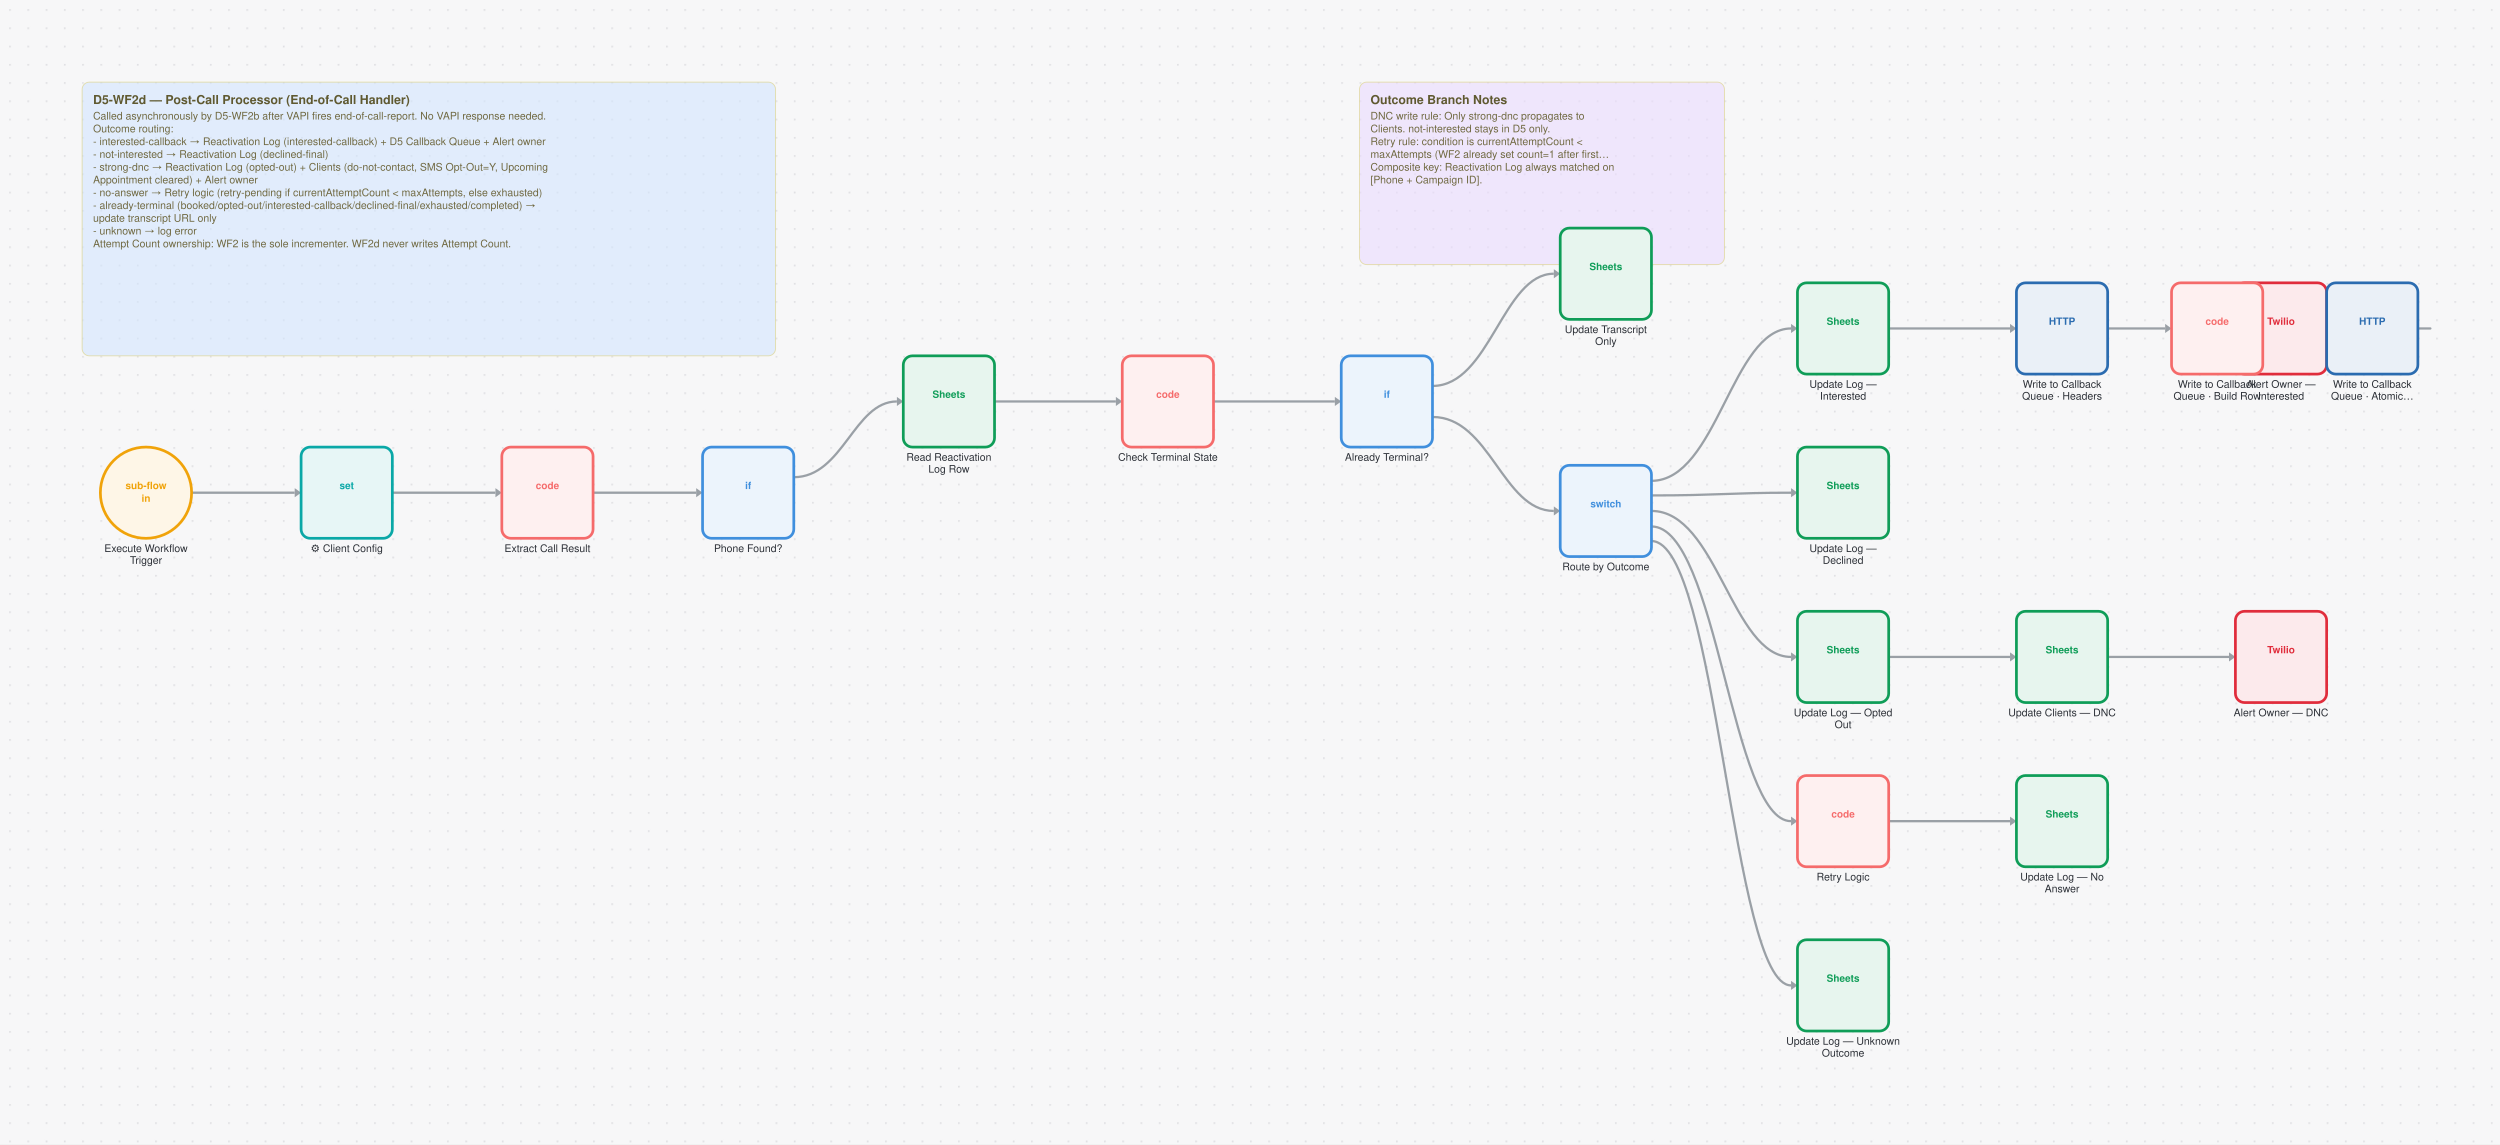
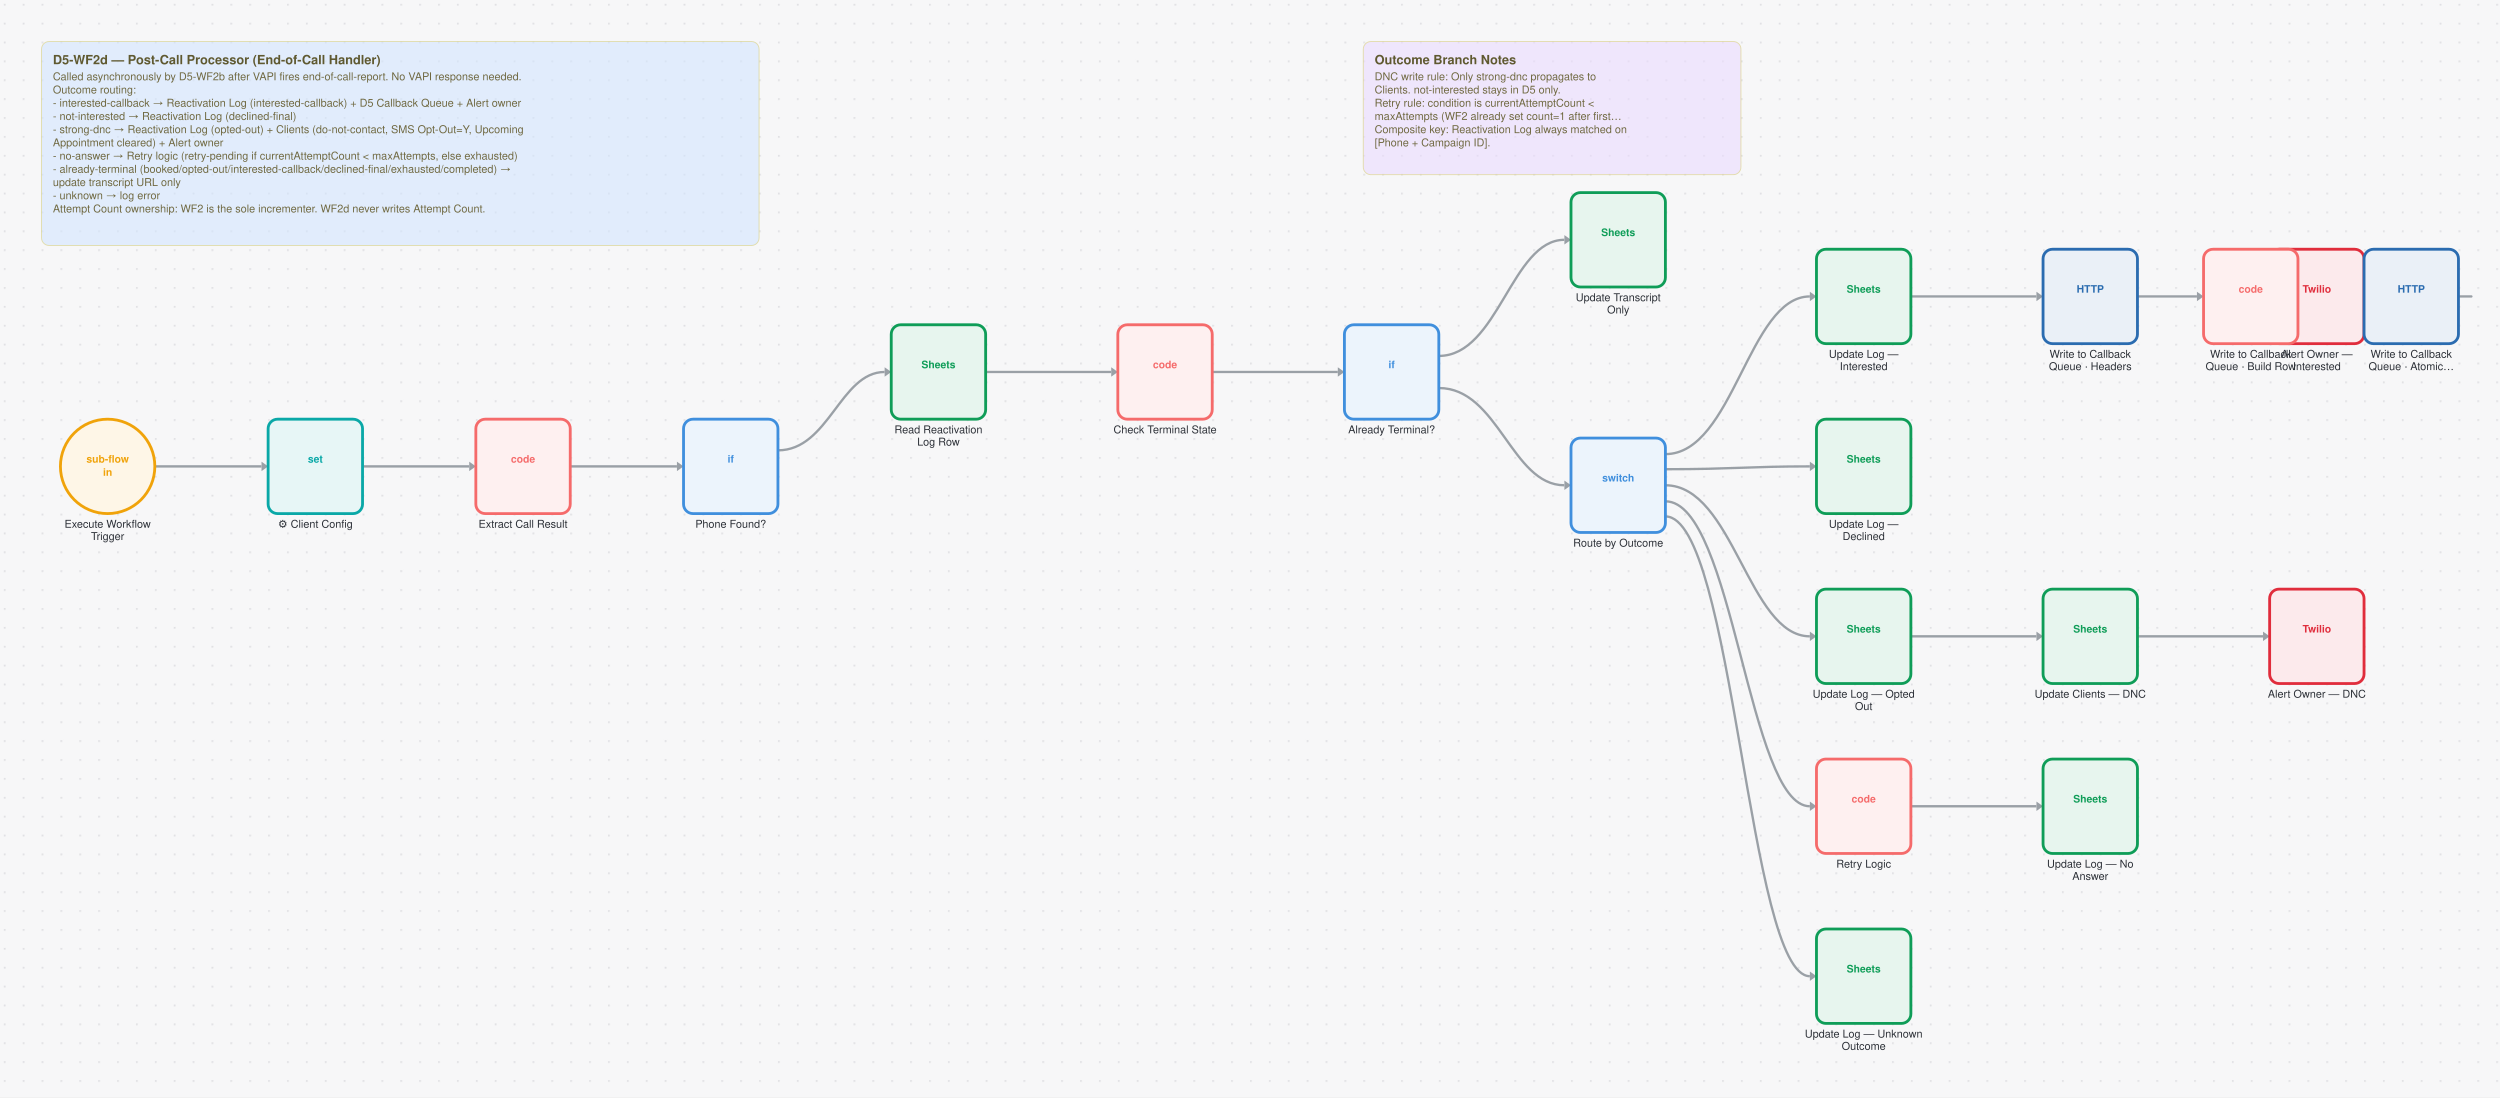
- <svg xmlns="http://www.w3.org/2000/svg" viewBox="-30 -10 2740 1254" width="1600" font-family="-apple-system,BlinkMacSystemFont,Segoe UI,Helvetica,Arial,sans-serif">
-   <rect x="-30" y="-10" width="2740" height="1254" fill="#f7f7f8" />
+ <svg xmlns="http://www.w3.org/2000/svg" viewBox="16 36.0 2648 1162.0" width="1600" font-family="-apple-system,BlinkMacSystemFont,Segoe UI,Helvetica,Arial,sans-serif">
+   <rect x="16" y="36.0" width="2648" height="1162.0" fill="#f7f7f8" />
  <defs>
    <pattern id="g" width="20" height="20" patternUnits="userSpaceOnUse">
      <circle cx="1" cy="1" r="1" fill="#dcdce0" />
    </pattern>
  </defs>
-   <rect x="-30" y="-10" width="2740" height="1254" fill="url(#g)" />
-   <rect x="60" y="80" width="760" height="300" rx="8" fill="#cfe4ff" fill-opacity="0.55" stroke="#d8cf7a" stroke-opacity="0.6" />
-   <text x="72" y="104" font-size="13.5" font-weight="700" fill="#5f5930">D5-WF2d — Post-Call Processor (End-of-Call Handler)</text>
-   <text x="72" y="121" font-size="11.5" fill="#6f6840">Called asynchronously by D5-WF2b after VAPI fires end-of-call-report. No VAPI response needed.</text>
-   <text x="72" y="135" font-size="11.5" fill="#6f6840">Outcome routing:</text>
-   <text x="72" y="149" font-size="11.5" fill="#6f6840">- interested-callback → Reactivation Log (interested-callback) + D5 Callback Queue + Alert owner</text>
-   <text x="72" y="163" font-size="11.5" fill="#6f6840">- not-interested → Reactivation Log (declined-final)</text>
-   <text x="72" y="177" font-size="11.5" fill="#6f6840">- strong-dnc → Reactivation Log (opted-out) + Clients (do-not-contact, SMS Opt-Out=Y, Upcoming</text>
-   <text x="72" y="191" font-size="11.5" fill="#6f6840">Appointment cleared) + Alert owner</text>
-   <text x="72" y="205" font-size="11.5" fill="#6f6840">- no-answer → Retry logic (retry-pending if currentAttemptCount &lt; maxAttempts, else exhausted)</text>
-   <text x="72" y="219" font-size="11.5" fill="#6f6840">- already-terminal (booked/opted-out/interested-callback/declined-final/exhausted/completed) →</text>
-   <text x="72" y="233" font-size="11.5" fill="#6f6840">update transcript URL only</text>
-   <text x="72" y="247" font-size="11.5" fill="#6f6840">- unknown → log error</text>
-   <text x="72" y="261" font-size="11.5" fill="#6f6840">Attempt Count ownership: WF2 is the sole incrementer. WF2d never writes Attempt Count.</text>
-   <rect x="1460" y="80" width="400" height="200" rx="8" fill="#e8d9ff" fill-opacity="0.55" stroke="#d8cf7a" stroke-opacity="0.6" />
-   <text x="1472" y="104" font-size="13.5" font-weight="700" fill="#5f5930">Outcome Branch Notes</text>
-   <text x="1472" y="121" font-size="11.5" fill="#6f6840">DNC write rule: Only strong-dnc propagates to</text>
-   <text x="1472" y="135" font-size="11.5" fill="#6f6840">Clients. not-interested stays in D5 only.</text>
-   <text x="1472" y="149" font-size="11.5" fill="#6f6840">Retry rule: condition is currentAttemptCount &lt;</text>
-   <text x="1472" y="163" font-size="11.5" fill="#6f6840">maxAttempts (WF2 already set count=1 after first…</text>
-   <text x="1472" y="177" font-size="11.5" fill="#6f6840">Composite key: Reactivation Log always matched on</text>
-   <text x="1472" y="191" font-size="11.5" fill="#6f6840">[Phone + Campaign ID].</text>
+   <rect x="16" y="36.0" width="2648" height="1162.0" fill="url(#g)" />
+   <rect x="60" y="80.0" width="760" height="216" rx="8" fill="#cfe4ff" fill-opacity="0.55" stroke="#d8cf7a" stroke-opacity="0.6" />
+   <text x="72" y="104.0" font-size="13.5" font-weight="700" fill="#5f5930">D5-WF2d — Post-Call Processor (End-of-Call Handler)</text>
+   <text x="72" y="121.0" font-size="11.5" fill="#6f6840">Called asynchronously by D5-WF2b after VAPI fires end-of-call-report. No VAPI response needed.</text>
+   <text x="72" y="135.0" font-size="11.5" fill="#6f6840">Outcome routing:</text>
+   <text x="72" y="149.0" font-size="11.5" fill="#6f6840">- interested-callback → Reactivation Log (interested-callback) + D5 Callback Queue + Alert owner</text>
+   <text x="72" y="163.0" font-size="11.5" fill="#6f6840">- not-interested → Reactivation Log (declined-final)</text>
+   <text x="72" y="177.0" font-size="11.5" fill="#6f6840">- strong-dnc → Reactivation Log (opted-out) + Clients (do-not-contact, SMS Opt-Out=Y, Upcoming</text>
+   <text x="72" y="191.0" font-size="11.5" fill="#6f6840">Appointment cleared) + Alert owner</text>
+   <text x="72" y="205.0" font-size="11.5" fill="#6f6840">- no-answer → Retry logic (retry-pending if currentAttemptCount &lt; maxAttempts, else exhausted)</text>
+   <text x="72" y="219.0" font-size="11.5" fill="#6f6840">- already-terminal (booked/opted-out/interested-callback/declined-final/exhausted/completed) →</text>
+   <text x="72" y="233.0" font-size="11.5" fill="#6f6840">update transcript URL only</text>
+   <text x="72" y="247.0" font-size="11.5" fill="#6f6840">- unknown → log error</text>
+   <text x="72" y="261.0" font-size="11.5" fill="#6f6840">Attempt Count ownership: WF2 is the sole incrementer. WF2d never writes Attempt Count.</text>
+   <rect x="1460" y="80.0" width="400" height="141" rx="8" fill="#e8d9ff" fill-opacity="0.55" stroke="#d8cf7a" stroke-opacity="0.6" />
+   <text x="1472" y="104.0" font-size="13.5" font-weight="700" fill="#5f5930">Outcome Branch Notes</text>
+   <text x="1472" y="121.0" font-size="11.5" fill="#6f6840">DNC write rule: Only strong-dnc propagates to</text>
+   <text x="1472" y="135.0" font-size="11.5" fill="#6f6840">Clients. not-interested stays in D5 only.</text>
+   <text x="1472" y="149.0" font-size="11.5" fill="#6f6840">Retry rule: condition is currentAttemptCount &lt;</text>
+   <text x="1472" y="163.0" font-size="11.5" fill="#6f6840">maxAttempts (WF2 already set count=1 after first…</text>
+   <text x="1472" y="177.0" font-size="11.5" fill="#6f6840">Composite key: Reactivation Log always matched on</text>
+   <text x="1472" y="191.0" font-size="11.5" fill="#6f6840">[Phone + Campaign ID].</text>
  <g fill="none" stroke="#9aa0a6" stroke-width="2.5">
    <path d="M180,530 C234,530 246,530 293,530" />
    <path d="M293,525 L300,530 L293,535" fill="#9aa0a6" stroke="none" />
    <path d="M400,530 C454,530 466,530 513,530" />
    <path d="M513,525 L520,530 L513,535" fill="#9aa0a6" stroke="none" />
    <path d="M620,530 C674,530 686,530 733,530" />
    <path d="M733,525 L740,530 L733,535" fill="#9aa0a6" stroke="none" />
    <path d="M840,513 C894,513 906,430 953,430" />
    <path d="M953,425 L960,430 L953,435" fill="#9aa0a6" stroke="none" />
    <path d="M1060,430 C1123,430 1137,430 1193,430" />
    <path d="M1193,425 L1200,430 L1193,435" fill="#9aa0a6" stroke="none" />
    <path d="M1300,430 C1363,430 1377,430 1433,430" />
    <path d="M1433,425 L1440,430 L1433,435" fill="#9aa0a6" stroke="none" />
    <path d="M1540,413 C1603,413 1617,290 1673,290" />
    <path d="M1673,285 L1680,290 L1673,295" fill="#9aa0a6" stroke="none" />
    <path d="M1540,447 C1603,447 1617,550 1673,550" />
    <path d="M1673,545 L1680,550 L1673,555" fill="#9aa0a6" stroke="none" />
    <path d="M1780,517 C1852,517 1868,350 1933,350" />
    <path d="M1933,345 L1940,350 L1933,355" fill="#9aa0a6" stroke="none" />
    <path d="M1780,533 C1852,533 1868,530 1933,530" />
    <path d="M1933,525 L1940,530 L1933,535" fill="#9aa0a6" stroke="none" />
    <path d="M1780,550 C1852,550 1868,710 1933,710" />
    <path d="M1933,705 L1940,710 L1933,715" fill="#9aa0a6" stroke="none" />
    <path d="M1780,567 C1852,567 1868,890 1933,890" />
    <path d="M1933,885 L1940,890 L1933,895" fill="#9aa0a6" stroke="none" />
    <path d="M1780,583 C1852,583 1868,1070 1933,1070" />
    <path d="M1933,1065 L1940,1070 L1933,1075" fill="#9aa0a6" stroke="none" />
    <path d="M2040,350 C2103,350 2117,350 2173,350" />
    <path d="M2173,345 L2180,350 L2173,355" fill="#9aa0a6" stroke="none" />
    <path d="M2040,710 C2103,710 2117,710 2173,710" />
    <path d="M2173,705 L2180,710 L2173,715" fill="#9aa0a6" stroke="none" />
    <path d="M2280,710 C2343,710 2357,710 2413,710" />
    <path d="M2413,705 L2420,710 L2413,715" fill="#9aa0a6" stroke="none" />
    <path d="M2040,890 C2103,890 2117,890 2173,890" />
    <path d="M2173,885 L2180,890 L2173,895" fill="#9aa0a6" stroke="none" />
    <path d="M2280,350 C2320,350 2310,350 2343,350" />
    <path d="M2343,345 L2350,350 L2343,355" fill="#9aa0a6" stroke="none" />
    <path d="M2450,350 C2490,350 2480,350 2513,350" />
    <path d="M2513,345 L2520,350 L2513,355" fill="#9aa0a6" stroke="none" />
    <path d="M2620,350 C2710,350 2330,350 2413,350" />
    <path d="M2413,345 L2420,350 L2413,355" fill="#9aa0a6" stroke="none" />
  </g>
-   <rect x="80" y="480" width="100" height="100" rx="50" fill="#ffffff" stroke="#f0a30a" stroke-width="3" />
-   <rect x="80" y="480" width="100" height="100" rx="50" fill="#f0a30a" fill-opacity="0.10" />
+   <rect x="80" y="480.0" width="100" height="100" rx="50" fill="#ffffff" stroke="#f0a30a" stroke-width="3" />
+   <rect x="80" y="480.0" width="100" height="100" rx="50" fill="#f0a30a" fill-opacity="0.10" />
  <text x="130.0" y="526.0" font-size="11" text-anchor="middle" fill="#f0a30a" font-weight="700">sub-flow</text>
  <text x="130.0" y="540.0" font-size="11" text-anchor="middle" fill="#f0a30a" font-weight="700">in</text>
-   <text x="130.0" y="595" font-size="11.5" text-anchor="middle" fill="#2b2f36">Execute Workflow</text>
-   <text x="130.0" y="608" font-size="11.5" text-anchor="middle" fill="#2b2f36">Trigger</text>
-   <rect x="300" y="480" width="100" height="100" rx="10" fill="#ffffff" stroke="#0aa8a7" stroke-width="3" />
-   <rect x="300" y="480" width="100" height="100" rx="10" fill="#0aa8a7" fill-opacity="0.10" />
+   <text x="130.0" y="595.0" font-size="11.5" text-anchor="middle" fill="#2b2f36">Execute Workflow</text>
+   <text x="130.0" y="608.0" font-size="11.5" text-anchor="middle" fill="#2b2f36">Trigger</text>
+   <rect x="300" y="480.0" width="100" height="100" rx="10" fill="#ffffff" stroke="#0aa8a7" stroke-width="3" />
+   <rect x="300" y="480.0" width="100" height="100" rx="10" fill="#0aa8a7" fill-opacity="0.10" />
  <text x="350.0" y="526.0" font-size="11" text-anchor="middle" fill="#0aa8a7" font-weight="700">set</text>
-   <text x="350.0" y="595" font-size="11.5" text-anchor="middle" fill="#2b2f36">⚙️ Client Config</text>
-   <rect x="520" y="480" width="100" height="100" rx="10" fill="#ffffff" stroke="#f56b6b" stroke-width="3" />
-   <rect x="520" y="480" width="100" height="100" rx="10" fill="#f56b6b" fill-opacity="0.10" />
+   <text x="350.0" y="595.0" font-size="11.5" text-anchor="middle" fill="#2b2f36">⚙️ Client Config</text>
+   <rect x="520" y="480.0" width="100" height="100" rx="10" fill="#ffffff" stroke="#f56b6b" stroke-width="3" />
+   <rect x="520" y="480.0" width="100" height="100" rx="10" fill="#f56b6b" fill-opacity="0.10" />
  <text x="570.0" y="526.0" font-size="11" text-anchor="middle" fill="#f56b6b" font-weight="700">code</text>
-   <text x="570.0" y="595" font-size="11.5" text-anchor="middle" fill="#2b2f36">Extract Call Result</text>
-   <rect x="740" y="480" width="100" height="100" rx="10" fill="#ffffff" stroke="#408fdd" stroke-width="3" />
-   <rect x="740" y="480" width="100" height="100" rx="10" fill="#408fdd" fill-opacity="0.10" />
+   <text x="570.0" y="595.0" font-size="11.5" text-anchor="middle" fill="#2b2f36">Extract Call Result</text>
+   <rect x="740" y="480.0" width="100" height="100" rx="10" fill="#ffffff" stroke="#408fdd" stroke-width="3" />
+   <rect x="740" y="480.0" width="100" height="100" rx="10" fill="#408fdd" fill-opacity="0.10" />
  <text x="790.0" y="526.0" font-size="11" text-anchor="middle" fill="#408fdd" font-weight="700">if</text>
-   <text x="790.0" y="595" font-size="11.5" text-anchor="middle" fill="#2b2f36">Phone Found?</text>
-   <rect x="960" y="380" width="100" height="100" rx="10" fill="#ffffff" stroke="#0f9d58" stroke-width="3" />
-   <rect x="960" y="380" width="100" height="100" rx="10" fill="#0f9d58" fill-opacity="0.10" />
+   <text x="790.0" y="595.0" font-size="11.5" text-anchor="middle" fill="#2b2f36">Phone Found?</text>
+   <rect x="960" y="380.0" width="100" height="100" rx="10" fill="#ffffff" stroke="#0f9d58" stroke-width="3" />
+   <rect x="960" y="380.0" width="100" height="100" rx="10" fill="#0f9d58" fill-opacity="0.10" />
  <text x="1010.0" y="426.0" font-size="11" text-anchor="middle" fill="#0f9d58" font-weight="700">Sheets</text>
-   <text x="1010.0" y="495" font-size="11.5" text-anchor="middle" fill="#2b2f36">Read Reactivation</text>
-   <text x="1010.0" y="508" font-size="11.5" text-anchor="middle" fill="#2b2f36">Log Row</text>
-   <rect x="1200" y="380" width="100" height="100" rx="10" fill="#ffffff" stroke="#f56b6b" stroke-width="3" />
-   <rect x="1200" y="380" width="100" height="100" rx="10" fill="#f56b6b" fill-opacity="0.10" />
+   <text x="1010.0" y="495.0" font-size="11.5" text-anchor="middle" fill="#2b2f36">Read Reactivation</text>
+   <text x="1010.0" y="508.0" font-size="11.5" text-anchor="middle" fill="#2b2f36">Log Row</text>
+   <rect x="1200" y="380.0" width="100" height="100" rx="10" fill="#ffffff" stroke="#f56b6b" stroke-width="3" />
+   <rect x="1200" y="380.0" width="100" height="100" rx="10" fill="#f56b6b" fill-opacity="0.10" />
  <text x="1250.0" y="426.0" font-size="11" text-anchor="middle" fill="#f56b6b" font-weight="700">code</text>
-   <text x="1250.0" y="495" font-size="11.5" text-anchor="middle" fill="#2b2f36">Check Terminal State</text>
-   <rect x="1440" y="380" width="100" height="100" rx="10" fill="#ffffff" stroke="#408fdd" stroke-width="3" />
-   <rect x="1440" y="380" width="100" height="100" rx="10" fill="#408fdd" fill-opacity="0.10" />
+   <text x="1250.0" y="495.0" font-size="11.5" text-anchor="middle" fill="#2b2f36">Check Terminal State</text>
+   <rect x="1440" y="380.0" width="100" height="100" rx="10" fill="#ffffff" stroke="#408fdd" stroke-width="3" />
+   <rect x="1440" y="380.0" width="100" height="100" rx="10" fill="#408fdd" fill-opacity="0.10" />
  <text x="1490.0" y="426.0" font-size="11" text-anchor="middle" fill="#408fdd" font-weight="700">if</text>
-   <text x="1490.0" y="495" font-size="11.5" text-anchor="middle" fill="#2b2f36">Already Terminal?</text>
-   <rect x="1680" y="240" width="100" height="100" rx="10" fill="#ffffff" stroke="#0f9d58" stroke-width="3" />
-   <rect x="1680" y="240" width="100" height="100" rx="10" fill="#0f9d58" fill-opacity="0.10" />
+   <text x="1490.0" y="495.0" font-size="11.5" text-anchor="middle" fill="#2b2f36">Already Terminal?</text>
+   <rect x="1680" y="240.0" width="100" height="100" rx="10" fill="#ffffff" stroke="#0f9d58" stroke-width="3" />
+   <rect x="1680" y="240.0" width="100" height="100" rx="10" fill="#0f9d58" fill-opacity="0.10" />
  <text x="1730.0" y="286.0" font-size="11" text-anchor="middle" fill="#0f9d58" font-weight="700">Sheets</text>
-   <text x="1730.0" y="355" font-size="11.5" text-anchor="middle" fill="#2b2f36">Update Transcript</text>
-   <text x="1730.0" y="368" font-size="11.5" text-anchor="middle" fill="#2b2f36">Only</text>
-   <rect x="1680" y="500" width="100" height="100" rx="10" fill="#ffffff" stroke="#408fdd" stroke-width="3" />
-   <rect x="1680" y="500" width="100" height="100" rx="10" fill="#408fdd" fill-opacity="0.10" />
+   <text x="1730.0" y="355.0" font-size="11.5" text-anchor="middle" fill="#2b2f36">Update Transcript</text>
+   <text x="1730.0" y="368.0" font-size="11.5" text-anchor="middle" fill="#2b2f36">Only</text>
+   <rect x="1680" y="500.0" width="100" height="100" rx="10" fill="#ffffff" stroke="#408fdd" stroke-width="3" />
+   <rect x="1680" y="500.0" width="100" height="100" rx="10" fill="#408fdd" fill-opacity="0.10" />
  <text x="1730.0" y="546.0" font-size="11" text-anchor="middle" fill="#408fdd" font-weight="700">switch</text>
-   <text x="1730.0" y="615" font-size="11.5" text-anchor="middle" fill="#2b2f36">Route by Outcome</text>
-   <rect x="1940" y="300" width="100" height="100" rx="10" fill="#ffffff" stroke="#0f9d58" stroke-width="3" />
-   <rect x="1940" y="300" width="100" height="100" rx="10" fill="#0f9d58" fill-opacity="0.10" />
+   <text x="1730.0" y="615.0" font-size="11.5" text-anchor="middle" fill="#2b2f36">Route by Outcome</text>
+   <rect x="1940" y="300.0" width="100" height="100" rx="10" fill="#ffffff" stroke="#0f9d58" stroke-width="3" />
+   <rect x="1940" y="300.0" width="100" height="100" rx="10" fill="#0f9d58" fill-opacity="0.10" />
  <text x="1990.0" y="346.0" font-size="11" text-anchor="middle" fill="#0f9d58" font-weight="700">Sheets</text>
-   <text x="1990.0" y="415" font-size="11.5" text-anchor="middle" fill="#2b2f36">Update Log —</text>
-   <text x="1990.0" y="428" font-size="11.5" text-anchor="middle" fill="#2b2f36">Interested</text>
-   <rect x="2420" y="300" width="100" height="100" rx="10" fill="#ffffff" stroke="#e02d3c" stroke-width="3" />
-   <rect x="2420" y="300" width="100" height="100" rx="10" fill="#e02d3c" fill-opacity="0.10" />
+   <text x="1990.0" y="415.0" font-size="11.5" text-anchor="middle" fill="#2b2f36">Update Log —</text>
+   <text x="1990.0" y="428.0" font-size="11.5" text-anchor="middle" fill="#2b2f36">Interested</text>
+   <rect x="2420" y="300.0" width="100" height="100" rx="10" fill="#ffffff" stroke="#e02d3c" stroke-width="3" />
+   <rect x="2420" y="300.0" width="100" height="100" rx="10" fill="#e02d3c" fill-opacity="0.10" />
  <text x="2470.0" y="346.0" font-size="11" text-anchor="middle" fill="#e02d3c" font-weight="700">Twilio</text>
-   <text x="2470.0" y="415" font-size="11.5" text-anchor="middle" fill="#2b2f36">Alert Owner —</text>
-   <text x="2470.0" y="428" font-size="11.5" text-anchor="middle" fill="#2b2f36">Interested</text>
-   <rect x="1940" y="480" width="100" height="100" rx="10" fill="#ffffff" stroke="#0f9d58" stroke-width="3" />
-   <rect x="1940" y="480" width="100" height="100" rx="10" fill="#0f9d58" fill-opacity="0.10" />
+   <text x="2470.0" y="415.0" font-size="11.5" text-anchor="middle" fill="#2b2f36">Alert Owner —</text>
+   <text x="2470.0" y="428.0" font-size="11.5" text-anchor="middle" fill="#2b2f36">Interested</text>
+   <rect x="1940" y="480.0" width="100" height="100" rx="10" fill="#ffffff" stroke="#0f9d58" stroke-width="3" />
+   <rect x="1940" y="480.0" width="100" height="100" rx="10" fill="#0f9d58" fill-opacity="0.10" />
  <text x="1990.0" y="526.0" font-size="11" text-anchor="middle" fill="#0f9d58" font-weight="700">Sheets</text>
-   <text x="1990.0" y="595" font-size="11.5" text-anchor="middle" fill="#2b2f36">Update Log —</text>
-   <text x="1990.0" y="608" font-size="11.5" text-anchor="middle" fill="#2b2f36">Declined</text>
-   <rect x="1940" y="660" width="100" height="100" rx="10" fill="#ffffff" stroke="#0f9d58" stroke-width="3" />
-   <rect x="1940" y="660" width="100" height="100" rx="10" fill="#0f9d58" fill-opacity="0.10" />
+   <text x="1990.0" y="595.0" font-size="11.5" text-anchor="middle" fill="#2b2f36">Update Log —</text>
+   <text x="1990.0" y="608.0" font-size="11.5" text-anchor="middle" fill="#2b2f36">Declined</text>
+   <rect x="1940" y="660.0" width="100" height="100" rx="10" fill="#ffffff" stroke="#0f9d58" stroke-width="3" />
+   <rect x="1940" y="660.0" width="100" height="100" rx="10" fill="#0f9d58" fill-opacity="0.10" />
  <text x="1990.0" y="706.0" font-size="11" text-anchor="middle" fill="#0f9d58" font-weight="700">Sheets</text>
-   <text x="1990.0" y="775" font-size="11.5" text-anchor="middle" fill="#2b2f36">Update Log — Opted</text>
-   <text x="1990.0" y="788" font-size="11.5" text-anchor="middle" fill="#2b2f36">Out</text>
-   <rect x="2180" y="660" width="100" height="100" rx="10" fill="#ffffff" stroke="#0f9d58" stroke-width="3" />
-   <rect x="2180" y="660" width="100" height="100" rx="10" fill="#0f9d58" fill-opacity="0.10" />
+   <text x="1990.0" y="775.0" font-size="11.5" text-anchor="middle" fill="#2b2f36">Update Log — Opted</text>
+   <text x="1990.0" y="788.0" font-size="11.5" text-anchor="middle" fill="#2b2f36">Out</text>
+   <rect x="2180" y="660.0" width="100" height="100" rx="10" fill="#ffffff" stroke="#0f9d58" stroke-width="3" />
+   <rect x="2180" y="660.0" width="100" height="100" rx="10" fill="#0f9d58" fill-opacity="0.10" />
  <text x="2230.0" y="706.0" font-size="11" text-anchor="middle" fill="#0f9d58" font-weight="700">Sheets</text>
-   <text x="2230.0" y="775" font-size="11.5" text-anchor="middle" fill="#2b2f36">Update Clients — DNC</text>
-   <rect x="2420" y="660" width="100" height="100" rx="10" fill="#ffffff" stroke="#e02d3c" stroke-width="3" />
-   <rect x="2420" y="660" width="100" height="100" rx="10" fill="#e02d3c" fill-opacity="0.10" />
+   <text x="2230.0" y="775.0" font-size="11.5" text-anchor="middle" fill="#2b2f36">Update Clients — DNC</text>
+   <rect x="2420" y="660.0" width="100" height="100" rx="10" fill="#ffffff" stroke="#e02d3c" stroke-width="3" />
+   <rect x="2420" y="660.0" width="100" height="100" rx="10" fill="#e02d3c" fill-opacity="0.10" />
  <text x="2470.0" y="706.0" font-size="11" text-anchor="middle" fill="#e02d3c" font-weight="700">Twilio</text>
-   <text x="2470.0" y="775" font-size="11.5" text-anchor="middle" fill="#2b2f36">Alert Owner — DNC</text>
-   <rect x="1940" y="840" width="100" height="100" rx="10" fill="#ffffff" stroke="#f56b6b" stroke-width="3" />
-   <rect x="1940" y="840" width="100" height="100" rx="10" fill="#f56b6b" fill-opacity="0.10" />
+   <text x="2470.0" y="775.0" font-size="11.5" text-anchor="middle" fill="#2b2f36">Alert Owner — DNC</text>
+   <rect x="1940" y="840.0" width="100" height="100" rx="10" fill="#ffffff" stroke="#f56b6b" stroke-width="3" />
+   <rect x="1940" y="840.0" width="100" height="100" rx="10" fill="#f56b6b" fill-opacity="0.10" />
  <text x="1990.0" y="886.0" font-size="11" text-anchor="middle" fill="#f56b6b" font-weight="700">code</text>
-   <text x="1990.0" y="955" font-size="11.5" text-anchor="middle" fill="#2b2f36">Retry Logic</text>
-   <rect x="2180" y="840" width="100" height="100" rx="10" fill="#ffffff" stroke="#0f9d58" stroke-width="3" />
-   <rect x="2180" y="840" width="100" height="100" rx="10" fill="#0f9d58" fill-opacity="0.10" />
+   <text x="1990.0" y="955.0" font-size="11.5" text-anchor="middle" fill="#2b2f36">Retry Logic</text>
+   <rect x="2180" y="840.0" width="100" height="100" rx="10" fill="#ffffff" stroke="#0f9d58" stroke-width="3" />
+   <rect x="2180" y="840.0" width="100" height="100" rx="10" fill="#0f9d58" fill-opacity="0.10" />
  <text x="2230.0" y="886.0" font-size="11" text-anchor="middle" fill="#0f9d58" font-weight="700">Sheets</text>
-   <text x="2230.0" y="955" font-size="11.5" text-anchor="middle" fill="#2b2f36">Update Log — No</text>
-   <text x="2230.0" y="968" font-size="11.5" text-anchor="middle" fill="#2b2f36">Answer</text>
-   <rect x="1940" y="1020" width="100" height="100" rx="10" fill="#ffffff" stroke="#0f9d58" stroke-width="3" />
-   <rect x="1940" y="1020" width="100" height="100" rx="10" fill="#0f9d58" fill-opacity="0.10" />
+   <text x="2230.0" y="955.0" font-size="11.5" text-anchor="middle" fill="#2b2f36">Update Log — No</text>
+   <text x="2230.0" y="968.0" font-size="11.5" text-anchor="middle" fill="#2b2f36">Answer</text>
+   <rect x="1940" y="1020.0" width="100" height="100" rx="10" fill="#ffffff" stroke="#0f9d58" stroke-width="3" />
+   <rect x="1940" y="1020.0" width="100" height="100" rx="10" fill="#0f9d58" fill-opacity="0.10" />
  <text x="1990.0" y="1066.0" font-size="11" text-anchor="middle" fill="#0f9d58" font-weight="700">Sheets</text>
-   <text x="1990.0" y="1135" font-size="11.5" text-anchor="middle" fill="#2b2f36">Update Log — Unknown</text>
-   <text x="1990.0" y="1148" font-size="11.5" text-anchor="middle" fill="#2b2f36">Outcome</text>
-   <rect x="2180" y="300" width="100" height="100" rx="10" fill="#ffffff" stroke="#2b6cb0" stroke-width="3" />
-   <rect x="2180" y="300" width="100" height="100" rx="10" fill="#2b6cb0" fill-opacity="0.10" />
+   <text x="1990.0" y="1135.0" font-size="11.5" text-anchor="middle" fill="#2b2f36">Update Log — Unknown</text>
+   <text x="1990.0" y="1148.0" font-size="11.5" text-anchor="middle" fill="#2b2f36">Outcome</text>
+   <rect x="2180" y="300.0" width="100" height="100" rx="10" fill="#ffffff" stroke="#2b6cb0" stroke-width="3" />
+   <rect x="2180" y="300.0" width="100" height="100" rx="10" fill="#2b6cb0" fill-opacity="0.10" />
  <text x="2230.0" y="346.0" font-size="11" text-anchor="middle" fill="#2b6cb0" font-weight="700">HTTP</text>
-   <text x="2230.0" y="415" font-size="11.5" text-anchor="middle" fill="#2b2f36">Write to Callback</text>
-   <text x="2230.0" y="428" font-size="11.5" text-anchor="middle" fill="#2b2f36">Queue · Headers</text>
-   <rect x="2350" y="300" width="100" height="100" rx="10" fill="#ffffff" stroke="#f56b6b" stroke-width="3" />
-   <rect x="2350" y="300" width="100" height="100" rx="10" fill="#f56b6b" fill-opacity="0.10" />
+   <text x="2230.0" y="415.0" font-size="11.5" text-anchor="middle" fill="#2b2f36">Write to Callback</text>
+   <text x="2230.0" y="428.0" font-size="11.5" text-anchor="middle" fill="#2b2f36">Queue · Headers</text>
+   <rect x="2350" y="300.0" width="100" height="100" rx="10" fill="#ffffff" stroke="#f56b6b" stroke-width="3" />
+   <rect x="2350" y="300.0" width="100" height="100" rx="10" fill="#f56b6b" fill-opacity="0.10" />
  <text x="2400.0" y="346.0" font-size="11" text-anchor="middle" fill="#f56b6b" font-weight="700">code</text>
-   <text x="2400.0" y="415" font-size="11.5" text-anchor="middle" fill="#2b2f36">Write to Callback</text>
-   <text x="2400.0" y="428" font-size="11.5" text-anchor="middle" fill="#2b2f36">Queue · Build Row</text>
-   <rect x="2520" y="300" width="100" height="100" rx="10" fill="#ffffff" stroke="#2b6cb0" stroke-width="3" />
-   <rect x="2520" y="300" width="100" height="100" rx="10" fill="#2b6cb0" fill-opacity="0.10" />
+   <text x="2400.0" y="415.0" font-size="11.5" text-anchor="middle" fill="#2b2f36">Write to Callback</text>
+   <text x="2400.0" y="428.0" font-size="11.5" text-anchor="middle" fill="#2b2f36">Queue · Build Row</text>
+   <rect x="2520" y="300.0" width="100" height="100" rx="10" fill="#ffffff" stroke="#2b6cb0" stroke-width="3" />
+   <rect x="2520" y="300.0" width="100" height="100" rx="10" fill="#2b6cb0" fill-opacity="0.10" />
  <text x="2570.0" y="346.0" font-size="11" text-anchor="middle" fill="#2b6cb0" font-weight="700">HTTP</text>
-   <text x="2570.0" y="415" font-size="11.5" text-anchor="middle" fill="#2b2f36">Write to Callback</text>
-   <text x="2570.0" y="428" font-size="11.5" text-anchor="middle" fill="#2b2f36">Queue · Atomic…</text>
+   <text x="2570.0" y="415.0" font-size="11.5" text-anchor="middle" fill="#2b2f36">Write to Callback</text>
+   <text x="2570.0" y="428.0" font-size="11.5" text-anchor="middle" fill="#2b2f36">Queue · Atomic…</text>
</svg>
